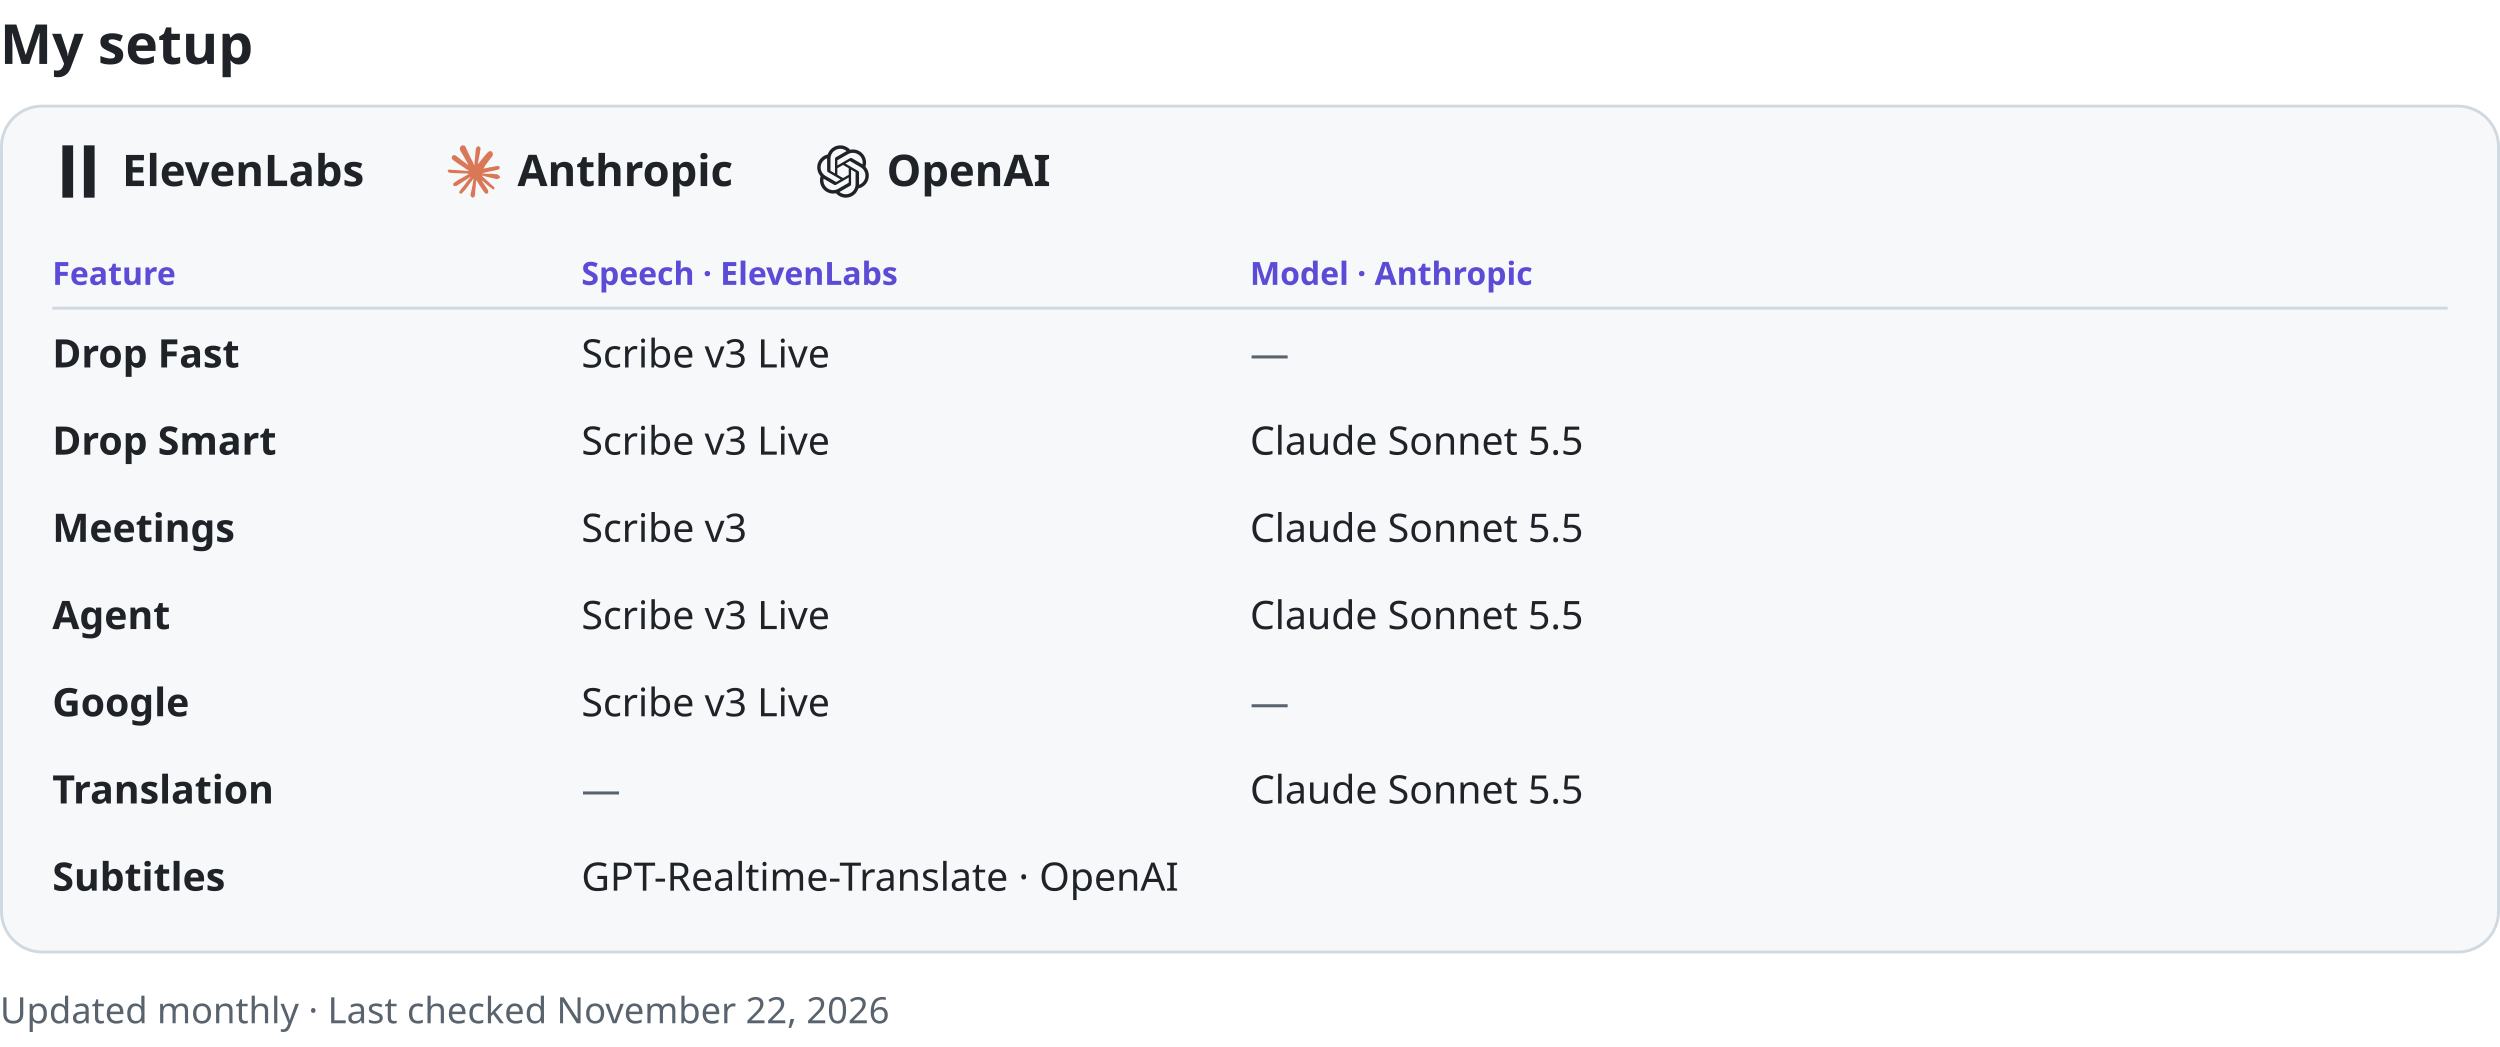
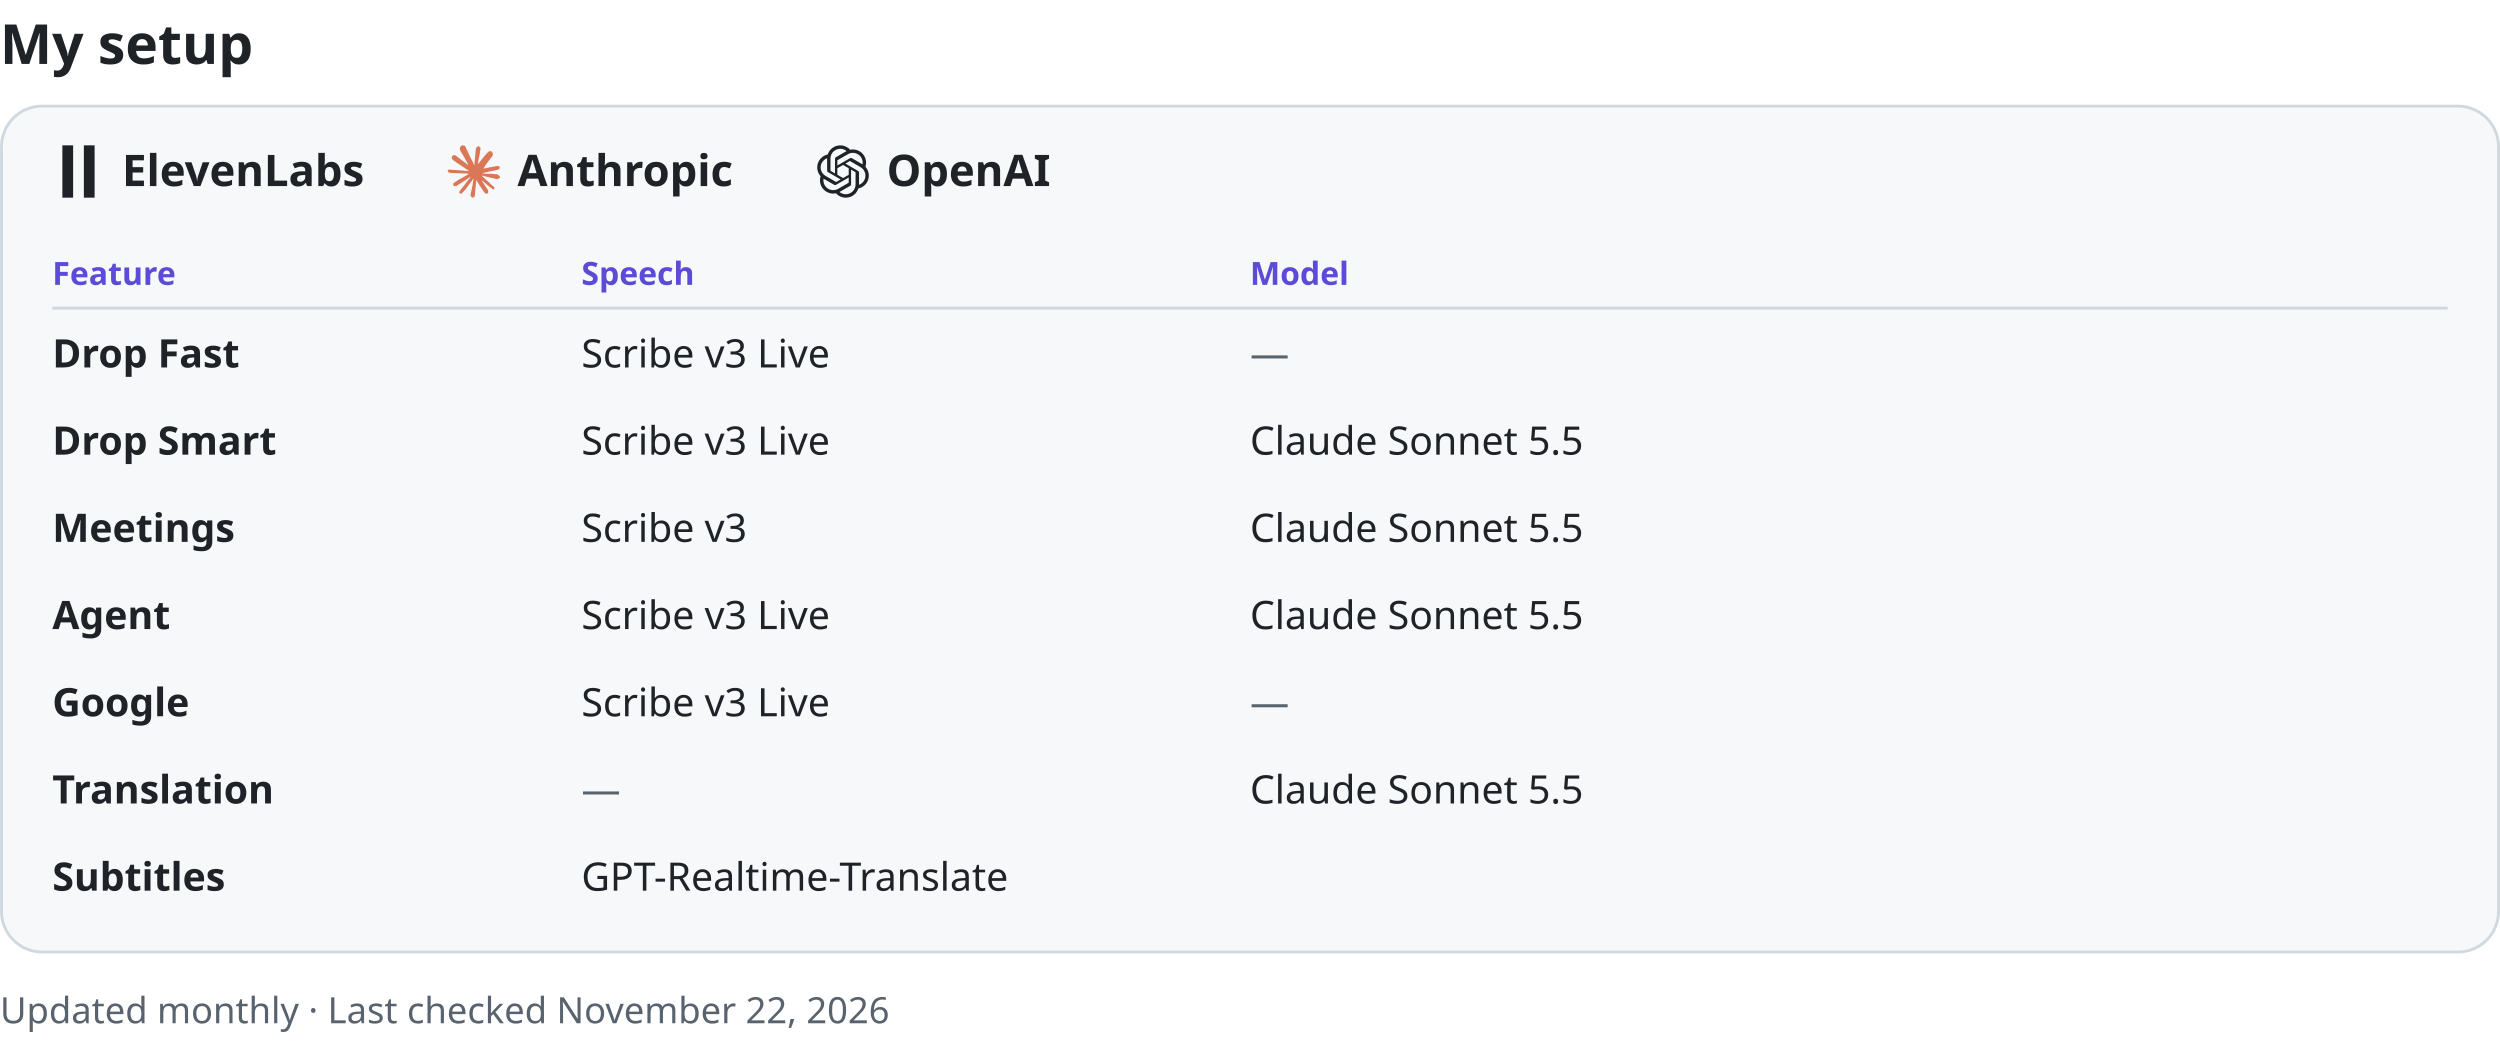
<svg xmlns="http://www.w3.org/2000/svg" width="860" height="360" viewBox="0 0 860 360">
  <text x="0" y="22" font-family="-apple-system, BlinkMacSystemFont, 'Segoe UI', 'Noto Sans', Helvetica, Arial, sans-serif" font-size="19" font-weight="700" fill="#1f2328">My setup</text>
  <rect x="0.5" y="36.5" width="859" height="291" rx="14" fill="#f6f8fa" stroke="#d1d9e0" />
  <svg x="18" y="50" width="18" height="18" fill="#1f2328" role="img" viewBox="0 0 24 24">
    <path d="M4.604 0v24h4.932V0zm9.861 0v24h4.932V0z" />
  </svg>
  <text x="42" y="64" font-family="-apple-system, BlinkMacSystemFont, 'Segoe UI', 'Noto Sans', Helvetica, Arial, sans-serif" font-size="15" font-weight="600" fill="#1f2328">ElevenLabs</text>
  <svg x="154.0" y="50" width="18" height="18" fill="#d97757" role="img" viewBox="0 0 24 24">
    <path d="m4.714 15.956 4.717-2.647.079-.231-.079-.128h-.231l-.789-.049-2.696-.073-2.337-.097-2.265-.121-.571-.121-.534-.704.055-.352.48-.322.686.061 1.518.103 2.277.158 1.651.097 2.447.255h.389l.055-.158-.134-.097-.103-.097L6.973 9.836l-2.55-1.688-1.336-.971-.723-.492-.364-.461-.158-1.008.656-.723.88.061.225.061.892.686 1.906 1.475 2.489 1.834.364.303.146-.103.018-.073-.164-.273-1.354-2.447-1.445-2.489-.643-1.032-.17-.619c-.061-.255-.103-.467-.103-.729L6.287.134 6.7 0l.996.134.419.364.619 1.415 1.002 2.228 1.554 3.03.455.898.243.832.091.255h.158v-.146l.128-1.706.237-2.095.231-2.696.079-.759.376-.911.747-.492.583.279.48.686-.067.443-.285 1.852-.559 2.902-.364 1.943h.212l.243-.243.984-1.305 1.651-2.064.729-.82.85-.905.546-.431h1.032l.759 1.129-.34 1.166-1.062 1.348-.88 1.141-1.263 1.7-.789 1.36.073.109.188-.018 2.853-.607 1.542-.279 1.84-.316.832.389.091.395-.328.807-1.967.486-2.307.461-3.436.814-.043.03.049.061 1.548.146.662.036h1.621l3.018.225.789.522.474.638-.079.486-1.214.619-1.639-.389-3.825-.911-1.311-.328h-.182v.109l1.093 1.069 2.003 1.809 2.507 2.331.128.577-.322.455-.34-.049-2.204-1.657-.85-.747-1.925-1.621h-.128v.17l.443.65 2.344 3.521.121 1.081-.17.352-.607.212-.668-.121-1.372-1.925L14.38 17.959l-1.141-1.943-.14.079-.674 7.255-.316.37-.729.279-.607-.461-.322-.747.322-1.475.389-1.925.316-1.53.285-1.9.17-.631-.012-.043-.14.018-1.433 1.967-2.18 2.945-1.724 1.846-.413.164-.716-.37.067-.662.401-.589 2.386-3.036 1.439-1.882.929-1.087-.006-.158h-.055l-6.338 4.116-1.129.146-.486-.455.061-.747.231-.243 1.906-1.311Z" />
  </svg>
  <text x="178.0" y="64" font-family="-apple-system, BlinkMacSystemFont, 'Segoe UI', 'Noto Sans', Helvetica, Arial, sans-serif" font-size="15" font-weight="600" fill="#1f2328">Anthropic</text>
  <svg x="281.0" y="50" width="18" height="18" fill="#1f2328" role="img" viewBox="0 0 24 24">
    <path d="M22.282 9.821a5.985 5.985 0 0 0-.516-4.911 6.046 6.046 0 0 0-6.51-2.9A6.065 6.065 0 0 0 4.981 4.182a5.985 5.985 0 0 0-3.998 2.9 6.046 6.046 0 0 0 .743 7.097 5.98 5.98 0 0 0 .511 4.911 6.051 6.051 0 0 0 6.515 2.9A5.985 5.985 0 0 0 13.26 24a6.056 6.056 0 0 0 5.772-4.206 5.989 5.989 0 0 0 3.998-2.9 6.056 6.056 0 0 0-.748-7.073zm-9.022 12.608a4.476 4.476 0 0 1-2.876-1.041l.142-.08 4.778-2.758a.795.795 0 0 0 .393-.681v-6.737l2.02 1.169a.071.071 0 0 1 .038.052v5.583a4.504 4.504 0 0 1-4.495 4.494zm-9.661-4.125a4.471 4.471 0 0 1-.535-3.014l.142.085 4.783 2.758a.771.771 0 0 0 .781 0l5.843-3.369v2.332a.08.08 0 0 1-.033.061L9.74 19.95a4.499 4.499 0 0 1-6.141-1.646zM2.341 7.896a4.485 4.485 0 0 1 2.365-1.973V11.6a.766.766 0 0 0 .388.676l5.814 3.354-2.02 1.169a.076.076 0 0 1-.071 0l-4.83-2.787A4.504 4.504 0 0 1 2.341 7.872zm16.596 3.856L13.104 8.364 15.119 7.2a.076.076 0 0 1 .071 0l4.83 2.791a4.494 4.494 0 0 1-.676 8.104v-5.677a.79.79 0 0 0-.407-.667zm2.011-3.023l-.142-.085-4.774-2.782a.776.776 0 0 0-.785 0L9.409 9.23V6.897a.066.066 0 0 1 .028-.061l4.83-2.787a4.499 4.499 0 0 1 6.68 4.66zM8.306 12.863l-2.02-1.164a.08.08 0 0 1-.038-.057V6.074a4.499 4.499 0 0 1 7.376-3.454l-.142.081L8.704 5.459a.795.795 0 0 0-.393.681zm1.098-2.365l2.602-1.5 2.607 1.5v2.999l-2.597 1.5-2.607-1.5Z" />
  </svg>
  <text x="305.0" y="64" font-family="-apple-system, BlinkMacSystemFont, 'Segoe UI', 'Noto Sans', Helvetica, Arial, sans-serif" font-size="15" font-weight="600" fill="#1f2328">OpenAI</text>
  <text x="18" y="98" font-family="-apple-system, BlinkMacSystemFont, 'Segoe UI', 'Noto Sans', Helvetica, Arial, sans-serif" font-size="11.0" font-weight="600" fill="#5b4bd6">Feature</text>
-   <text x="200" y="98" font-family="-apple-system, BlinkMacSystemFont, 'Segoe UI', 'Noto Sans', Helvetica, Arial, sans-serif" font-size="11.0" font-weight="600" fill="#5b4bd6">Speech · ElevenLabs</text>
-   <text x="430" y="98" font-family="-apple-system, BlinkMacSystemFont, 'Segoe UI', 'Noto Sans', Helvetica, Arial, sans-serif" font-size="11.0" font-weight="600" fill="#5b4bd6">Model · Anthropic</text>
+   <text x="200" y="98" font-family="-apple-system, BlinkMacSystemFont, 'Segoe UI', 'Noto Sans', Helvetica, Arial, sans-serif" font-size="11.0" font-weight="600" fill="#5b4bd6">Speech</text>
+   <text x="430" y="98" font-family="-apple-system, BlinkMacSystemFont, 'Segoe UI', 'Noto Sans', Helvetica, Arial, sans-serif" font-size="11.0" font-weight="600" fill="#5b4bd6">Model</text>
  <line x1="18" y1="106" x2="842" y2="106" stroke="#d1d9e0" />
  <text x="18" y="126.4" font-family="-apple-system, BlinkMacSystemFont, 'Segoe UI', 'Noto Sans', Helvetica, Arial, sans-serif" font-size="13.5" font-weight="600" fill="#1f2328">Drop Fast</text>
  <text x="200" y="126.4" font-family="-apple-system, BlinkMacSystemFont, 'Segoe UI', 'Noto Sans', Helvetica, Arial, sans-serif" font-size="13.5" font-weight="400" fill="#1f2328">Scribe v3 Live</text>
  <text x="430" y="126.4" font-family="-apple-system, BlinkMacSystemFont, 'Segoe UI', 'Noto Sans', Helvetica, Arial, sans-serif" font-size="13.5" font-weight="400" fill="#59636e">—</text>
  <text x="18" y="156.4" font-family="-apple-system, BlinkMacSystemFont, 'Segoe UI', 'Noto Sans', Helvetica, Arial, sans-serif" font-size="13.5" font-weight="600" fill="#1f2328">Drop Smart</text>
  <text x="200" y="156.4" font-family="-apple-system, BlinkMacSystemFont, 'Segoe UI', 'Noto Sans', Helvetica, Arial, sans-serif" font-size="13.5" font-weight="400" fill="#1f2328">Scribe v3 Live</text>
  <text x="430" y="156.4" font-family="-apple-system, BlinkMacSystemFont, 'Segoe UI', 'Noto Sans', Helvetica, Arial, sans-serif" font-size="13.5" font-weight="400" fill="#1f2328">Claude Sonnet 5.5</text>
  <text x="18" y="186.4" font-family="-apple-system, BlinkMacSystemFont, 'Segoe UI', 'Noto Sans', Helvetica, Arial, sans-serif" font-size="13.5" font-weight="600" fill="#1f2328">Meetings</text>
  <text x="200" y="186.4" font-family="-apple-system, BlinkMacSystemFont, 'Segoe UI', 'Noto Sans', Helvetica, Arial, sans-serif" font-size="13.5" font-weight="400" fill="#1f2328">Scribe v3</text>
  <text x="430" y="186.4" font-family="-apple-system, BlinkMacSystemFont, 'Segoe UI', 'Noto Sans', Helvetica, Arial, sans-serif" font-size="13.5" font-weight="400" fill="#1f2328">Claude Sonnet 5.5</text>
  <text x="18" y="216.4" font-family="-apple-system, BlinkMacSystemFont, 'Segoe UI', 'Noto Sans', Helvetica, Arial, sans-serif" font-size="13.5" font-weight="600" fill="#1f2328">Agent</text>
  <text x="200" y="216.4" font-family="-apple-system, BlinkMacSystemFont, 'Segoe UI', 'Noto Sans', Helvetica, Arial, sans-serif" font-size="13.5" font-weight="400" fill="#1f2328">Scribe v3 Live</text>
  <text x="430" y="216.4" font-family="-apple-system, BlinkMacSystemFont, 'Segoe UI', 'Noto Sans', Helvetica, Arial, sans-serif" font-size="13.5" font-weight="400" fill="#1f2328">Claude Sonnet 5.5</text>
  <text x="18" y="246.4" font-family="-apple-system, BlinkMacSystemFont, 'Segoe UI', 'Noto Sans', Helvetica, Arial, sans-serif" font-size="13.5" font-weight="600" fill="#1f2328">Google</text>
  <text x="200" y="246.4" font-family="-apple-system, BlinkMacSystemFont, 'Segoe UI', 'Noto Sans', Helvetica, Arial, sans-serif" font-size="13.5" font-weight="400" fill="#1f2328">Scribe v3 Live</text>
  <text x="430" y="246.4" font-family="-apple-system, BlinkMacSystemFont, 'Segoe UI', 'Noto Sans', Helvetica, Arial, sans-serif" font-size="13.5" font-weight="400" fill="#59636e">—</text>
  <text x="18" y="276.4" font-family="-apple-system, BlinkMacSystemFont, 'Segoe UI', 'Noto Sans', Helvetica, Arial, sans-serif" font-size="13.5" font-weight="600" fill="#1f2328">Translation</text>
  <text x="200" y="276.4" font-family="-apple-system, BlinkMacSystemFont, 'Segoe UI', 'Noto Sans', Helvetica, Arial, sans-serif" font-size="13.5" font-weight="400" fill="#59636e">—</text>
  <text x="430" y="276.4" font-family="-apple-system, BlinkMacSystemFont, 'Segoe UI', 'Noto Sans', Helvetica, Arial, sans-serif" font-size="13.5" font-weight="400" fill="#1f2328">Claude Sonnet 5.5</text>
  <text x="18" y="306.4" font-family="-apple-system, BlinkMacSystemFont, 'Segoe UI', 'Noto Sans', Helvetica, Arial, sans-serif" font-size="13.5" font-weight="600" fill="#1f2328">Subtitles</text>
-   <text x="200" y="306.4" font-family="-apple-system, BlinkMacSystemFont, 'Segoe UI', 'Noto Sans', Helvetica, Arial, sans-serif" font-size="13.5" font-weight="400" fill="#1f2328">GPT-Realtime-Translate · OpenAI</text>
+   <text x="200" y="306.4" font-family="-apple-system, BlinkMacSystemFont, 'Segoe UI', 'Noto Sans', Helvetica, Arial, sans-serif" font-size="13.5" font-weight="400" fill="#1f2328">GPT-Realtime-Translate</text>
  <text x="0" y="352" font-family="-apple-system, BlinkMacSystemFont, 'Segoe UI', 'Noto Sans', Helvetica, Arial, sans-serif" font-size="12.5" fill="#59636e">Updated monthly · Last checked November 22, 2026</text>
</svg>
